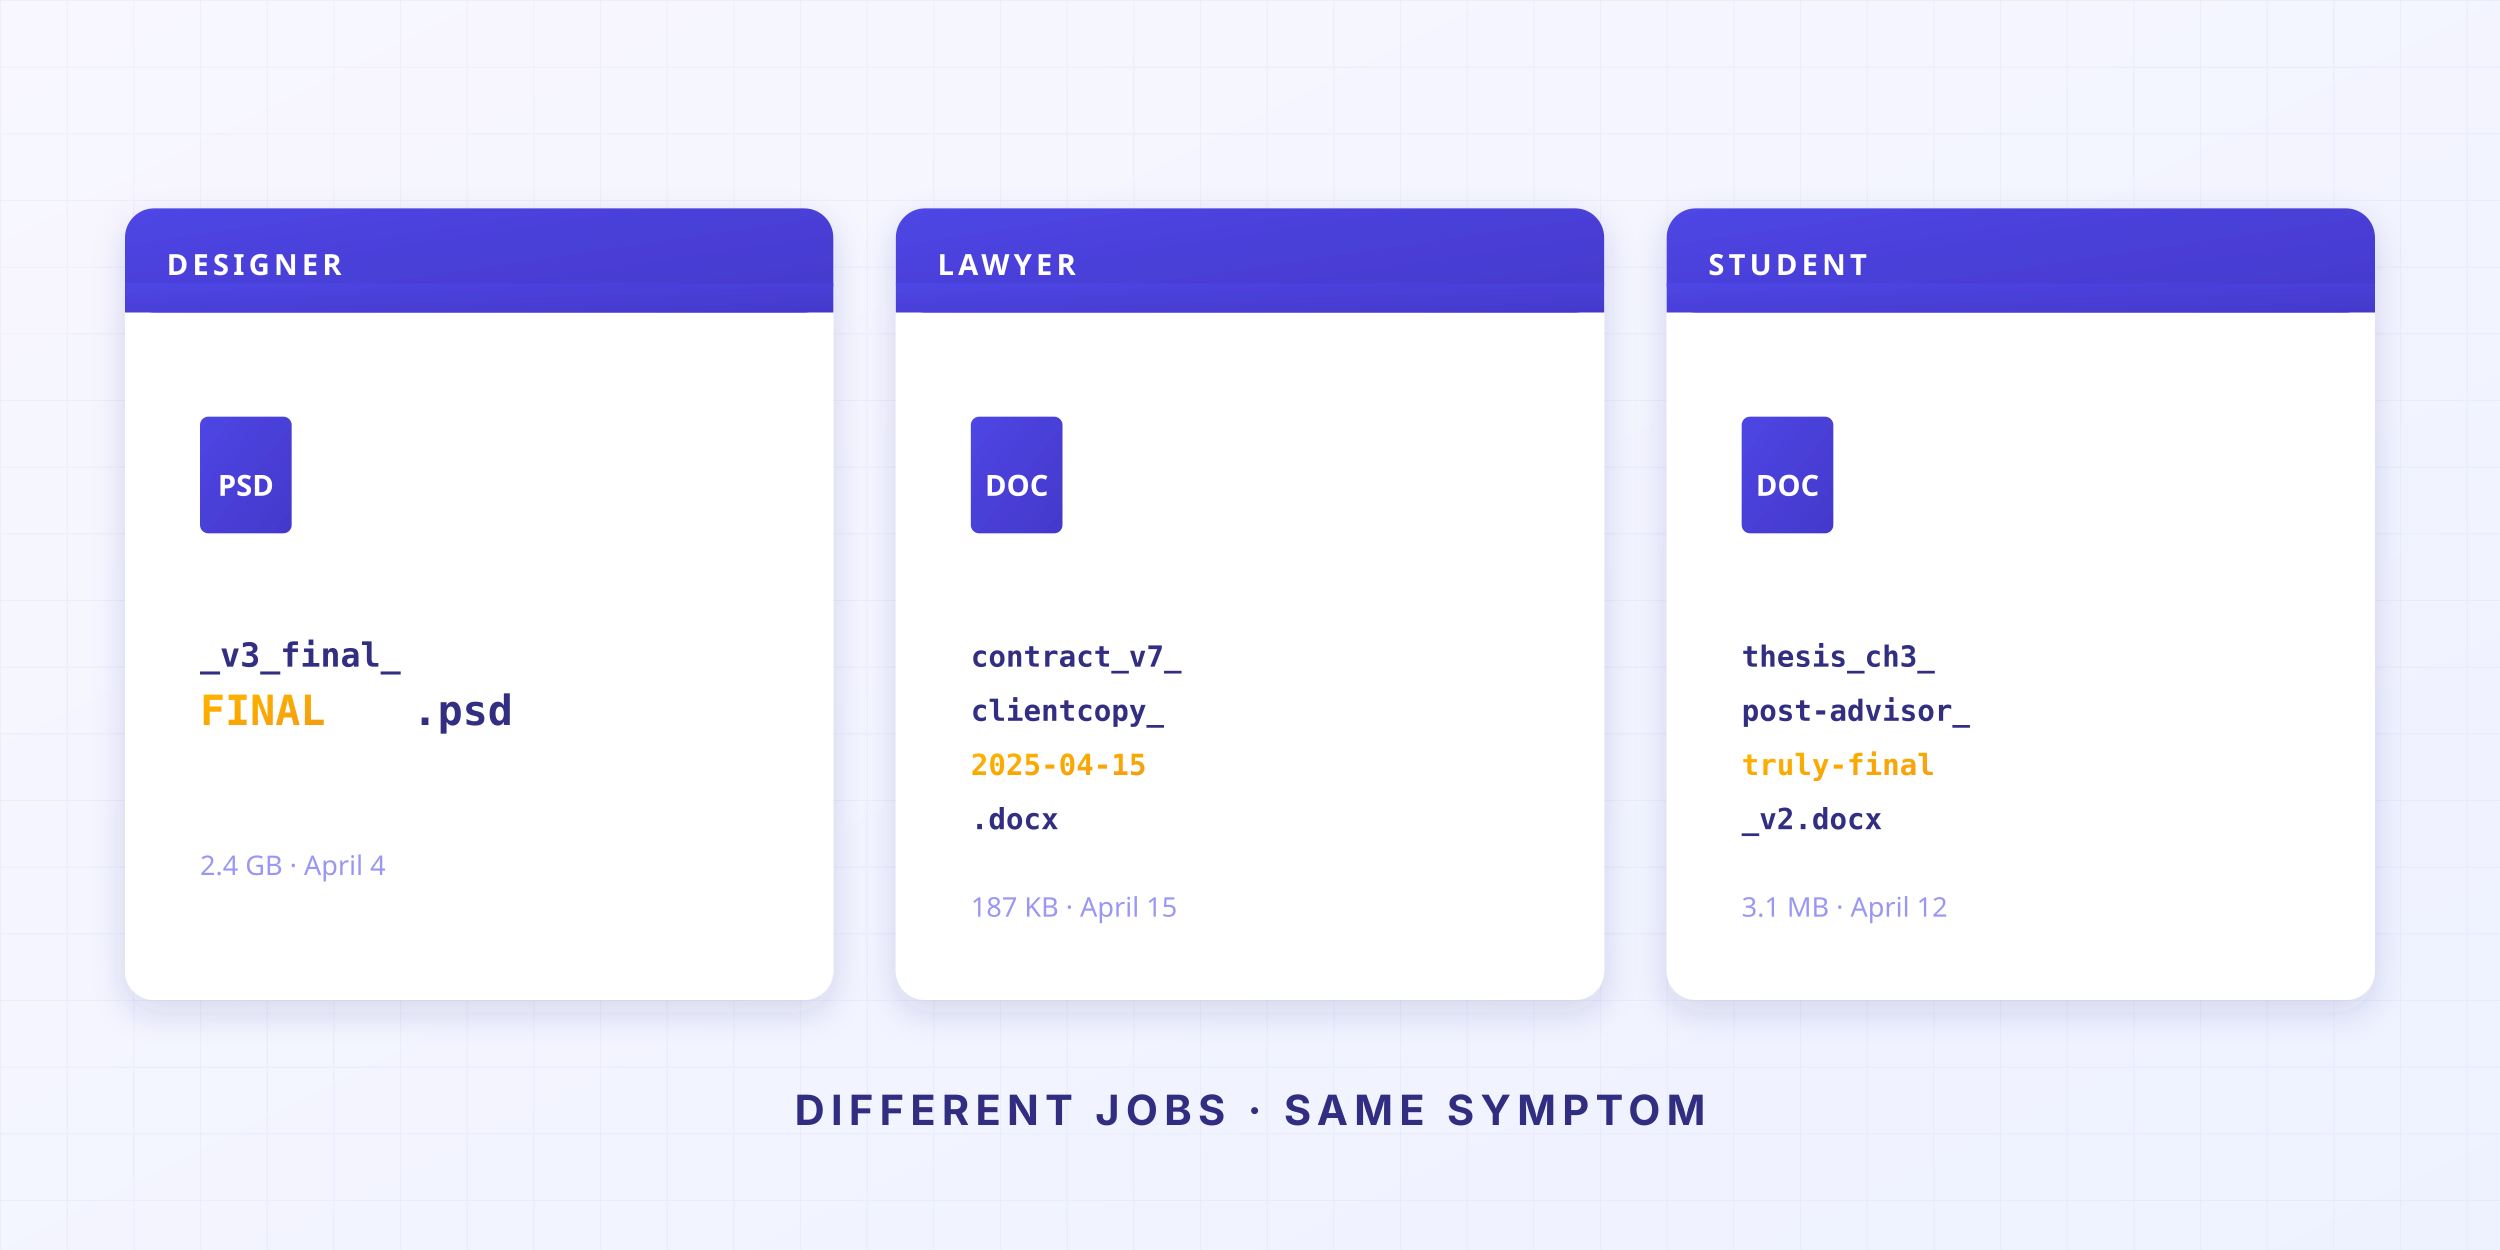
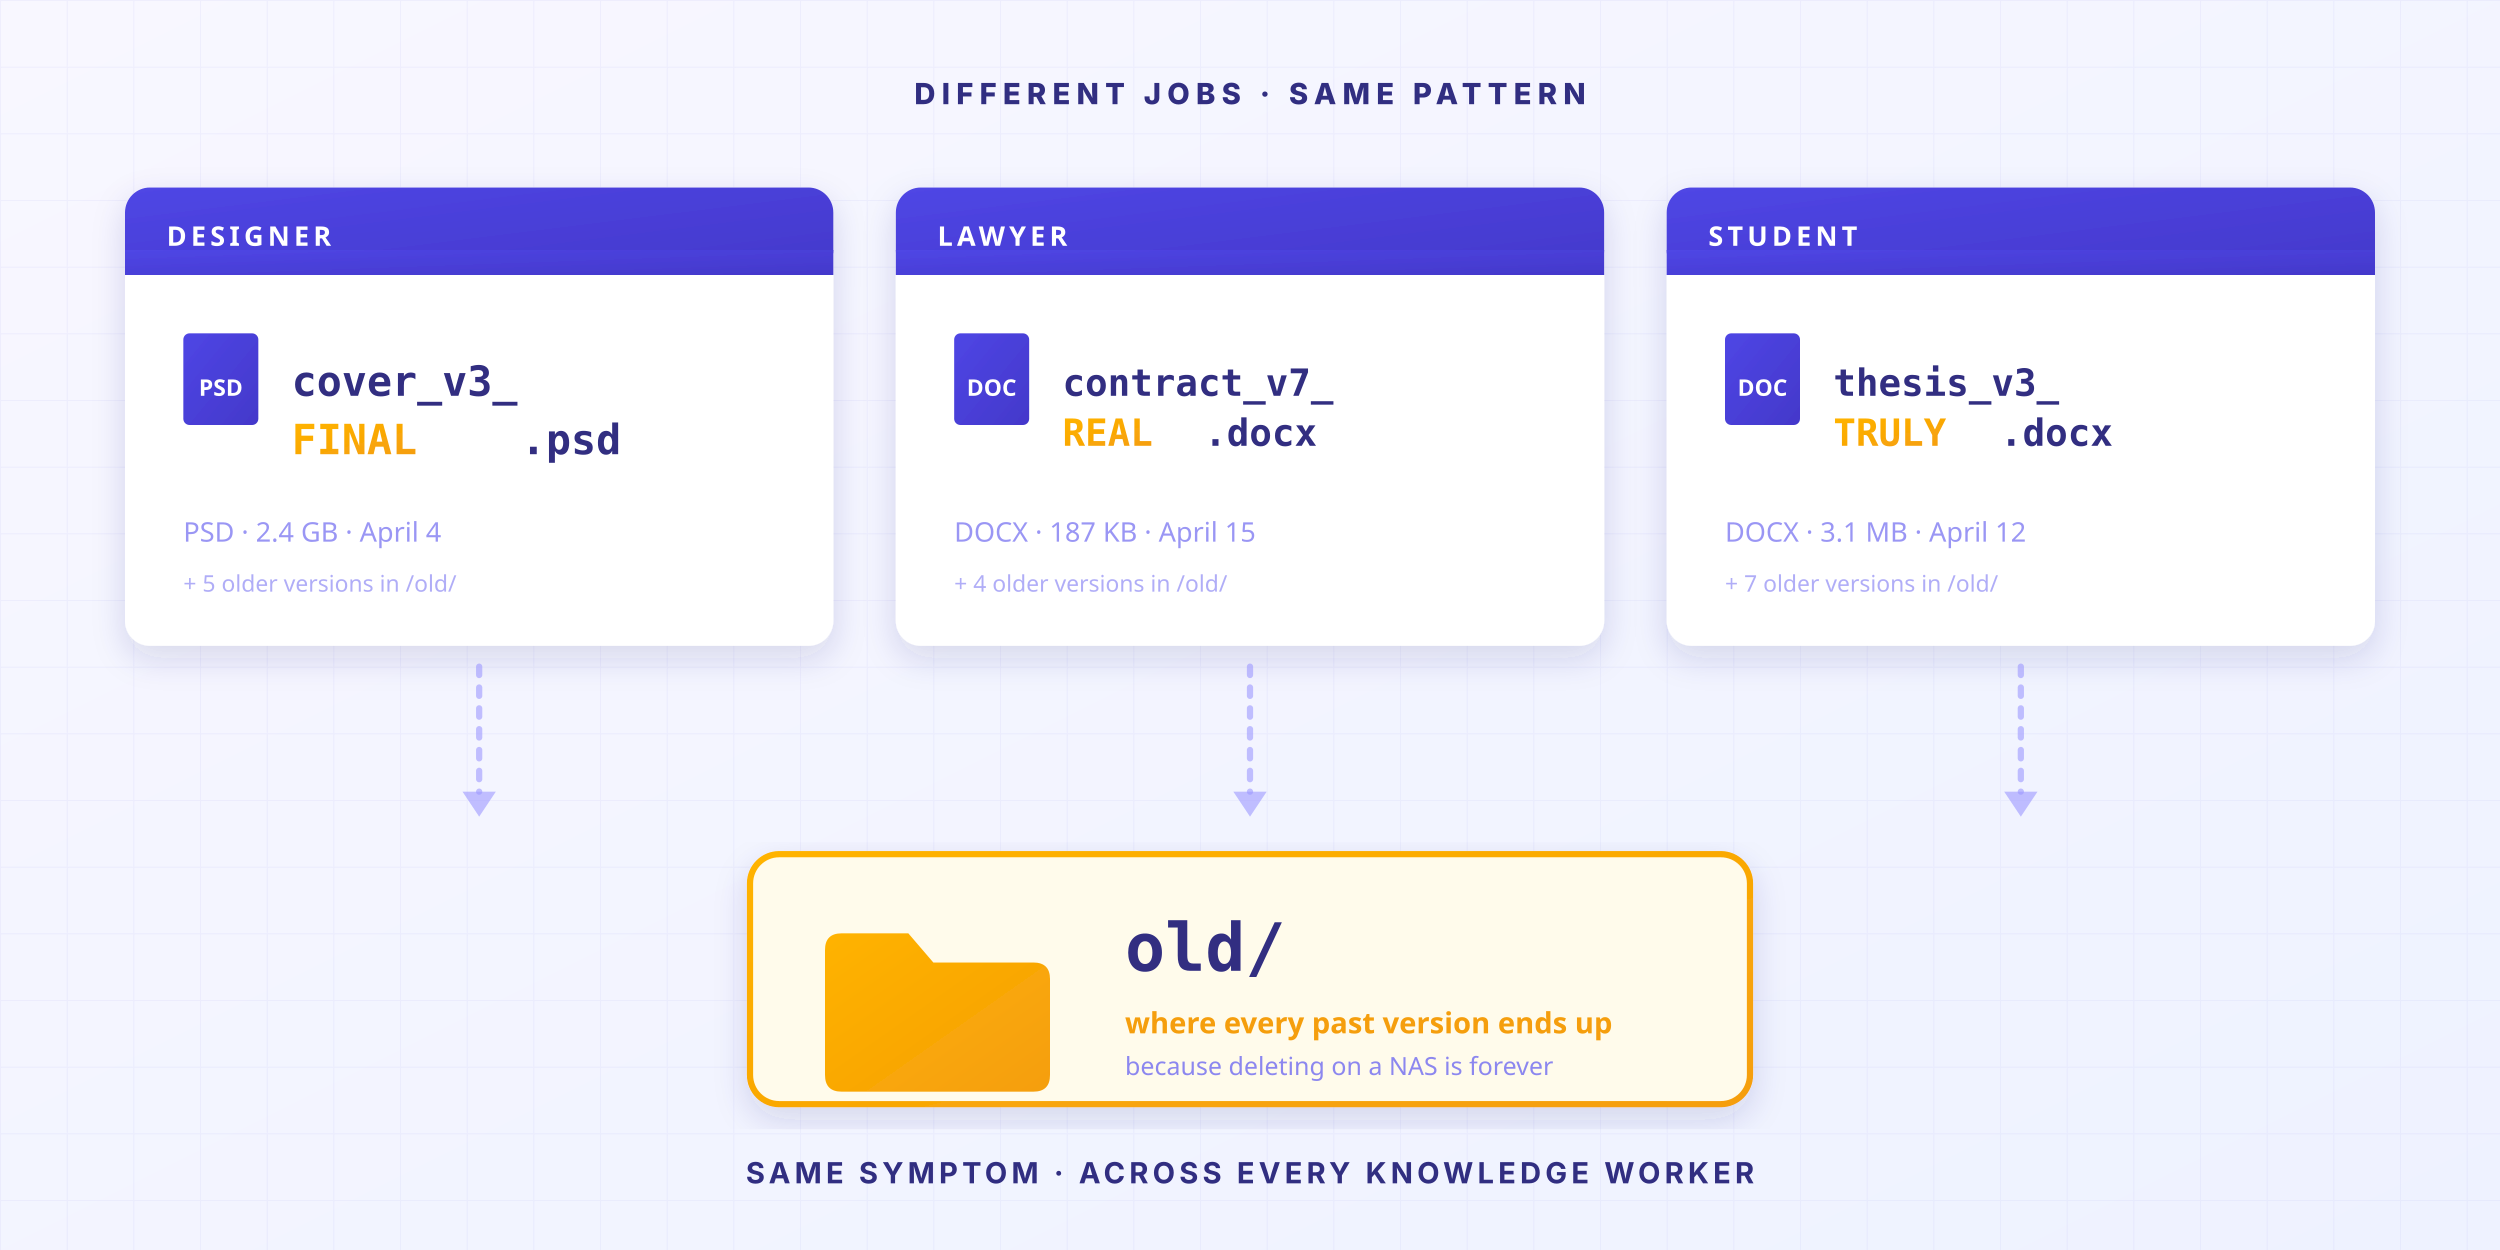
<svg xmlns="http://www.w3.org/2000/svg" viewBox="0 0 1200 600" fill="none" font-family="'Inter','Noto Sans TC',system-ui,sans-serif">
  <defs>
    <linearGradient id="g-indigo" x1="0" y1="0" x2="1" y2="1">
      <stop offset="0" stop-color="#4F46E5" />
      <stop offset="1" stop-color="#4338CA" />
    </linearGradient>
    <linearGradient id="g-amber" x1="0" y1="0" x2="1" y2="1">
      <stop offset="0" stop-color="#FFB300" />
      <stop offset="1" stop-color="#F59E0B" />
    </linearGradient>
    <linearGradient id="g-paper" x1="0" y1="0" x2="1" y2="1">
      <stop offset="0" stop-color="#F8F7FF" />
      <stop offset="1" stop-color="#EEF2FF" />
    </linearGradient>
    <pattern id="grid" x="0" y="0" width="32" height="32" patternUnits="userSpaceOnUse">
      <path d="M 32 0 L 0 0 0 32" fill="none" stroke="#4338CA" stroke-width="1" opacity="0.05" />
    </pattern>
    <filter id="shadow">
      <feDropShadow dx="0" dy="6" stdDeviation="8" flood-color="#312E81" flood-opacity="0.15" />
    </filter>
  </defs>
  <rect width="1200" height="600" fill="url(#g-paper)" />
  <rect width="1200" height="600" fill="url(#grid)" />
+   <text x="600" y="50" font-size="14" font-weight="800" fill="#312E81" text-anchor="middle" letter-spacing="3">DIFFERENT JOBS · SAME PATTERN</text>
  <g font-family="'JetBrains Mono','Fira Code',ui-monospace,monospace">
-     <g transform="translate(60, 100)" filter="url(#shadow)">
-       <rect width="340" height="380" rx="14" fill="#ffffff" />
-       <rect width="340" height="50" rx="14" fill="url(#g-indigo)" />
-       <rect y="36" width="340" height="14" fill="url(#g-indigo)" />
-       <text x="20" y="32" font-size="14" font-weight="700" fill="#ffffff" letter-spacing="2" font-family="system-ui,sans-serif">DESIGNER</text>
-       <g transform="translate(36, 100)">
-         <rect width="44" height="56" rx="4" fill="url(#g-indigo)" />
-         <text x="22" y="38" font-size="14" font-weight="800" fill="#ffffff" text-anchor="middle" font-family="system-ui,sans-serif">PSD</text>
+     <g transform="translate(60, 90)" filter="url(#shadow)">
+       <rect width="340" height="220" rx="12" fill="#ffffff" />
+       <rect width="340" height="42" rx="12" fill="url(#g-indigo)" />
+       <rect y="30" width="340" height="12" fill="url(#g-indigo)" />
+       <text x="20" y="28" font-size="13" font-weight="700" fill="#ffffff" letter-spacing="2" font-family="system-ui,sans-serif">DESIGNER</text>
+       <g transform="translate(28, 70)">
+         <rect width="36" height="44" rx="3" fill="url(#g-indigo)" />
+         <text x="18" y="30" font-size="11" font-weight="800" fill="#ffffff" text-anchor="middle" font-family="system-ui,sans-serif">PSD</text>
      </g>
-       <text x="36" y="220" font-size="16" font-weight="600" fill="#312E81">_v3_final_</text>
-       <text x="36" y="248" font-size="20" font-weight="800" fill="url(#g-amber)">FINAL</text>
-       <text x="138" y="248" font-size="20" font-weight="700" fill="#312E81">.psd</text>
-       <text x="36" y="320" font-size="13" font-weight="500" fill="#6F6AF0" opacity="0.7" font-family="system-ui,sans-serif">2.4 GB · April 4</text>
+       <text x="80" y="100" font-size="20" font-weight="700" fill="#312E81">cover_v3_</text>
+       <text x="80" y="128" font-size="20" font-weight="800" fill="url(#g-amber)">FINAL</text>
+       <text x="190" y="128" font-size="20" font-weight="700" fill="#312E81">.psd</text>
+       <text x="28" y="170" font-size="13" font-weight="500" fill="#6F6AF0" opacity="0.7" font-family="system-ui,sans-serif">PSD · 2.4 GB · April 4</text>
+       <text x="28" y="194" font-size="11" font-weight="500" fill="#6F6AF0" opacity="0.55" font-family="system-ui,sans-serif">+ 5 older versions in /old/</text>
    </g>
-     <g transform="translate(430, 100)" filter="url(#shadow)">
-       <rect width="340" height="380" rx="14" fill="#ffffff" />
-       <rect width="340" height="50" rx="14" fill="url(#g-indigo)" />
-       <rect y="36" width="340" height="14" fill="url(#g-indigo)" />
-       <text x="20" y="32" font-size="14" font-weight="700" fill="#ffffff" letter-spacing="2" font-family="system-ui,sans-serif">LAWYER</text>
-       <g transform="translate(36, 100)">
-         <rect width="44" height="56" rx="4" fill="url(#g-indigo)" />
-         <text x="22" y="38" font-size="14" font-weight="800" fill="#ffffff" text-anchor="middle" font-family="system-ui,sans-serif">DOC</text>
+     <g transform="translate(430, 90)" filter="url(#shadow)">
+       <rect width="340" height="220" rx="12" fill="#ffffff" />
+       <rect width="340" height="42" rx="12" fill="url(#g-indigo)" />
+       <rect y="30" width="340" height="12" fill="url(#g-indigo)" />
+       <text x="20" y="28" font-size="13" font-weight="700" fill="#ffffff" letter-spacing="2" font-family="system-ui,sans-serif">LAWYER</text>
+       <g transform="translate(28, 70)">
+         <rect width="36" height="44" rx="3" fill="url(#g-indigo)" />
+         <text x="18" y="30" font-size="11" font-weight="800" fill="#ffffff" text-anchor="middle" font-family="system-ui,sans-serif">DOC</text>
      </g>
-       <text x="36" y="220" font-size="14" font-weight="600" fill="#312E81">contract_v7_</text>
-       <text x="36" y="246" font-size="14" font-weight="600" fill="#312E81">clientcopy_</text>
-       <text x="36" y="272" font-size="14" font-weight="800" fill="url(#g-amber)">2025-04-15</text>
-       <text x="36" y="298" font-size="14" font-weight="700" fill="#312E81">.docx</text>
-       <text x="36" y="340" font-size="13" font-weight="500" fill="#6F6AF0" opacity="0.7" font-family="system-ui,sans-serif">187 KB · April 15</text>
+       <text x="80" y="100" font-size="18" font-weight="700" fill="#312E81">contract_v7_</text>
+       <text x="80" y="124" font-size="18" font-weight="800" fill="url(#g-amber)">REAL</text>
+       <text x="148" y="124" font-size="18" font-weight="700" fill="#312E81">.docx</text>
+       <text x="28" y="170" font-size="13" font-weight="500" fill="#6F6AF0" opacity="0.7" font-family="system-ui,sans-serif">DOCX · 187 KB · April 15</text>
+       <text x="28" y="194" font-size="11" font-weight="500" fill="#6F6AF0" opacity="0.55" font-family="system-ui,sans-serif">+ 4 older versions in /old/</text>
    </g>
-     <g transform="translate(800, 100)" filter="url(#shadow)">
-       <rect width="340" height="380" rx="14" fill="#ffffff" />
-       <rect width="340" height="50" rx="14" fill="url(#g-indigo)" />
-       <rect y="36" width="340" height="14" fill="url(#g-indigo)" />
-       <text x="20" y="32" font-size="14" font-weight="700" fill="#ffffff" letter-spacing="2" font-family="system-ui,sans-serif">STUDENT</text>
-       <g transform="translate(36, 100)">
-         <rect width="44" height="56" rx="4" fill="url(#g-indigo)" />
-         <text x="22" y="38" font-size="14" font-weight="800" fill="#ffffff" text-anchor="middle" font-family="system-ui,sans-serif">DOC</text>
+     <g transform="translate(800, 90)" filter="url(#shadow)">
+       <rect width="340" height="220" rx="12" fill="#ffffff" />
+       <rect width="340" height="42" rx="12" fill="url(#g-indigo)" />
+       <rect y="30" width="340" height="12" fill="url(#g-indigo)" />
+       <text x="20" y="28" font-size="13" font-weight="700" fill="#ffffff" letter-spacing="2" font-family="system-ui,sans-serif">STUDENT</text>
+       <g transform="translate(28, 70)">
+         <rect width="36" height="44" rx="3" fill="url(#g-indigo)" />
+         <text x="18" y="30" font-size="11" font-weight="800" fill="#ffffff" text-anchor="middle" font-family="system-ui,sans-serif">DOC</text>
      </g>
-       <text x="36" y="220" font-size="14" font-weight="600" fill="#312E81">thesis_ch3_</text>
-       <text x="36" y="246" font-size="14" font-weight="600" fill="#312E81">post-advisor_</text>
-       <text x="36" y="272" font-size="14" font-weight="800" fill="url(#g-amber)">truly-final</text>
-       <text x="36" y="298" font-size="14" font-weight="700" fill="#312E81">_v2.docx</text>
-       <text x="36" y="340" font-size="13" font-weight="500" fill="#6F6AF0" opacity="0.7" font-family="system-ui,sans-serif">3.1 MB · April 12</text>
+       <text x="80" y="100" font-size="18" font-weight="700" fill="#312E81">thesis_v3_</text>
+       <text x="80" y="124" font-size="18" font-weight="800" fill="url(#g-amber)">TRULY</text>
+       <text x="160" y="124" font-size="18" font-weight="700" fill="#312E81">.docx</text>
+       <text x="28" y="170" font-size="13" font-weight="500" fill="#6F6AF0" opacity="0.7" font-family="system-ui,sans-serif">DOCX · 3.1 MB · April 12</text>
+       <text x="28" y="194" font-size="11" font-weight="500" fill="#6F6AF0" opacity="0.55" font-family="system-ui,sans-serif">+ 7 older versions in /old/</text>
    </g>
  </g>
-   <text x="600" y="540" font-size="20" font-weight="700" fill="#312E81" text-anchor="middle" letter-spacing="3">DIFFERENT JOBS · SAME SYMPTOM</text>
+   <g stroke="#9C98FF" stroke-width="3" fill="none" stroke-linecap="round" opacity="0.6">
+     <path d="M230 320 L230 380" stroke-dasharray="4 6" />
+     <path d="M600 320 L600 380" stroke-dasharray="4 6" />
+     <path d="M970 320 L970 380" stroke-dasharray="4 6" />
+   </g>
+   <g fill="#9C98FF" opacity="0.6">
+     <path d="M222 380 L230 392 L238 380 Z" />
+     <path d="M592 380 L600 392 L608 380 Z" />
+     <path d="M962 380 L970 392 L978 380 Z" />
+   </g>
+   <g transform="translate(360, 410)" filter="url(#shadow)">
+     <rect width="480" height="120" rx="14" fill="#FFFBEB" stroke="url(#g-amber)" stroke-width="3" />
+     <g transform="translate(36, 30)">
+       <path d="M0 16 Q0 8 8 8 L40 8 L52 22 L100 22 Q108 22 108 30 L108 76 Q108 84 100 84 L8 84 Q0 84 0 76 Z" fill="url(#g-amber)" />
+     </g>
+     <text x="180" y="56" font-size="32" font-weight="800" fill="#312E81" font-family="'JetBrains Mono','Fira Code',ui-monospace,monospace">old/</text>
+     <text x="180" y="86" font-size="14" font-weight="600" fill="#F59E0B" font-family="system-ui,sans-serif">where every past version ends up</text>
+     <text x="180" y="106" font-size="12" font-weight="500" fill="#6F6AF0" opacity="0.8" font-family="system-ui,sans-serif">because deleting on a NAS is forever</text>
+   </g>
+   <text x="600" y="568" font-size="14" font-weight="700" fill="#312E81" text-anchor="middle" letter-spacing="2">SAME SYMPTOM · ACROSS EVERY KNOWLEDGE WORKER</text>
</svg>
